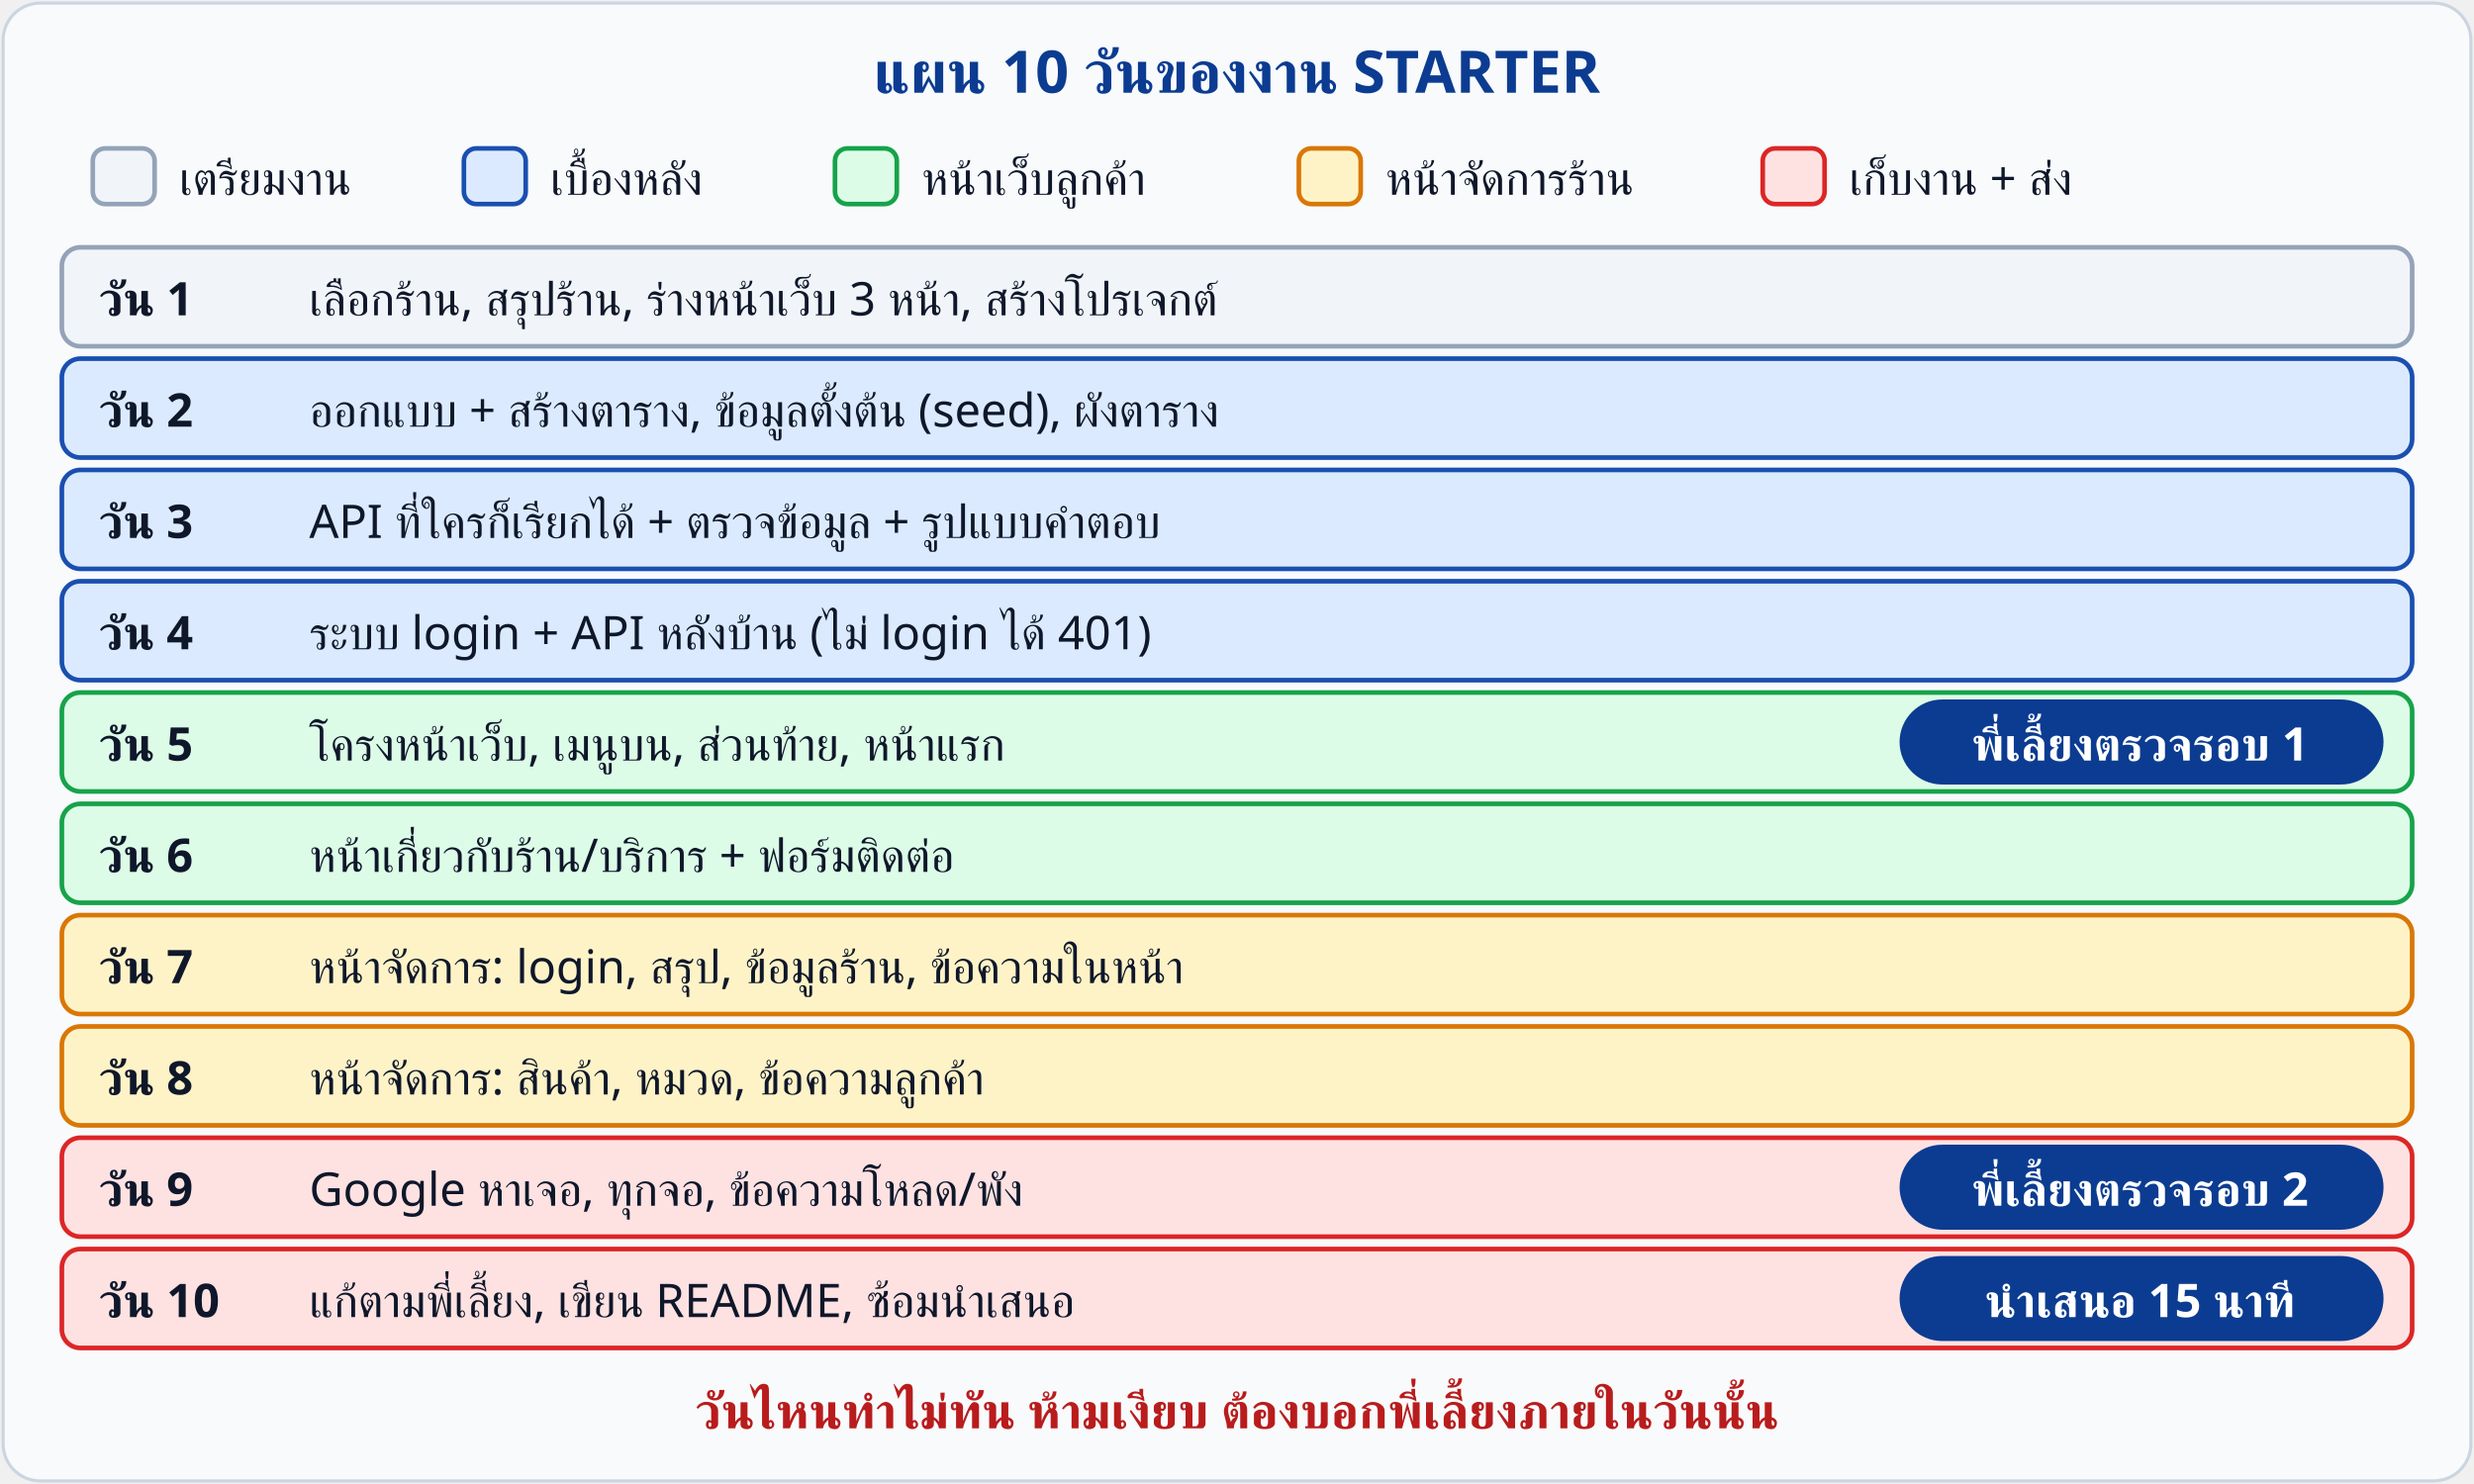
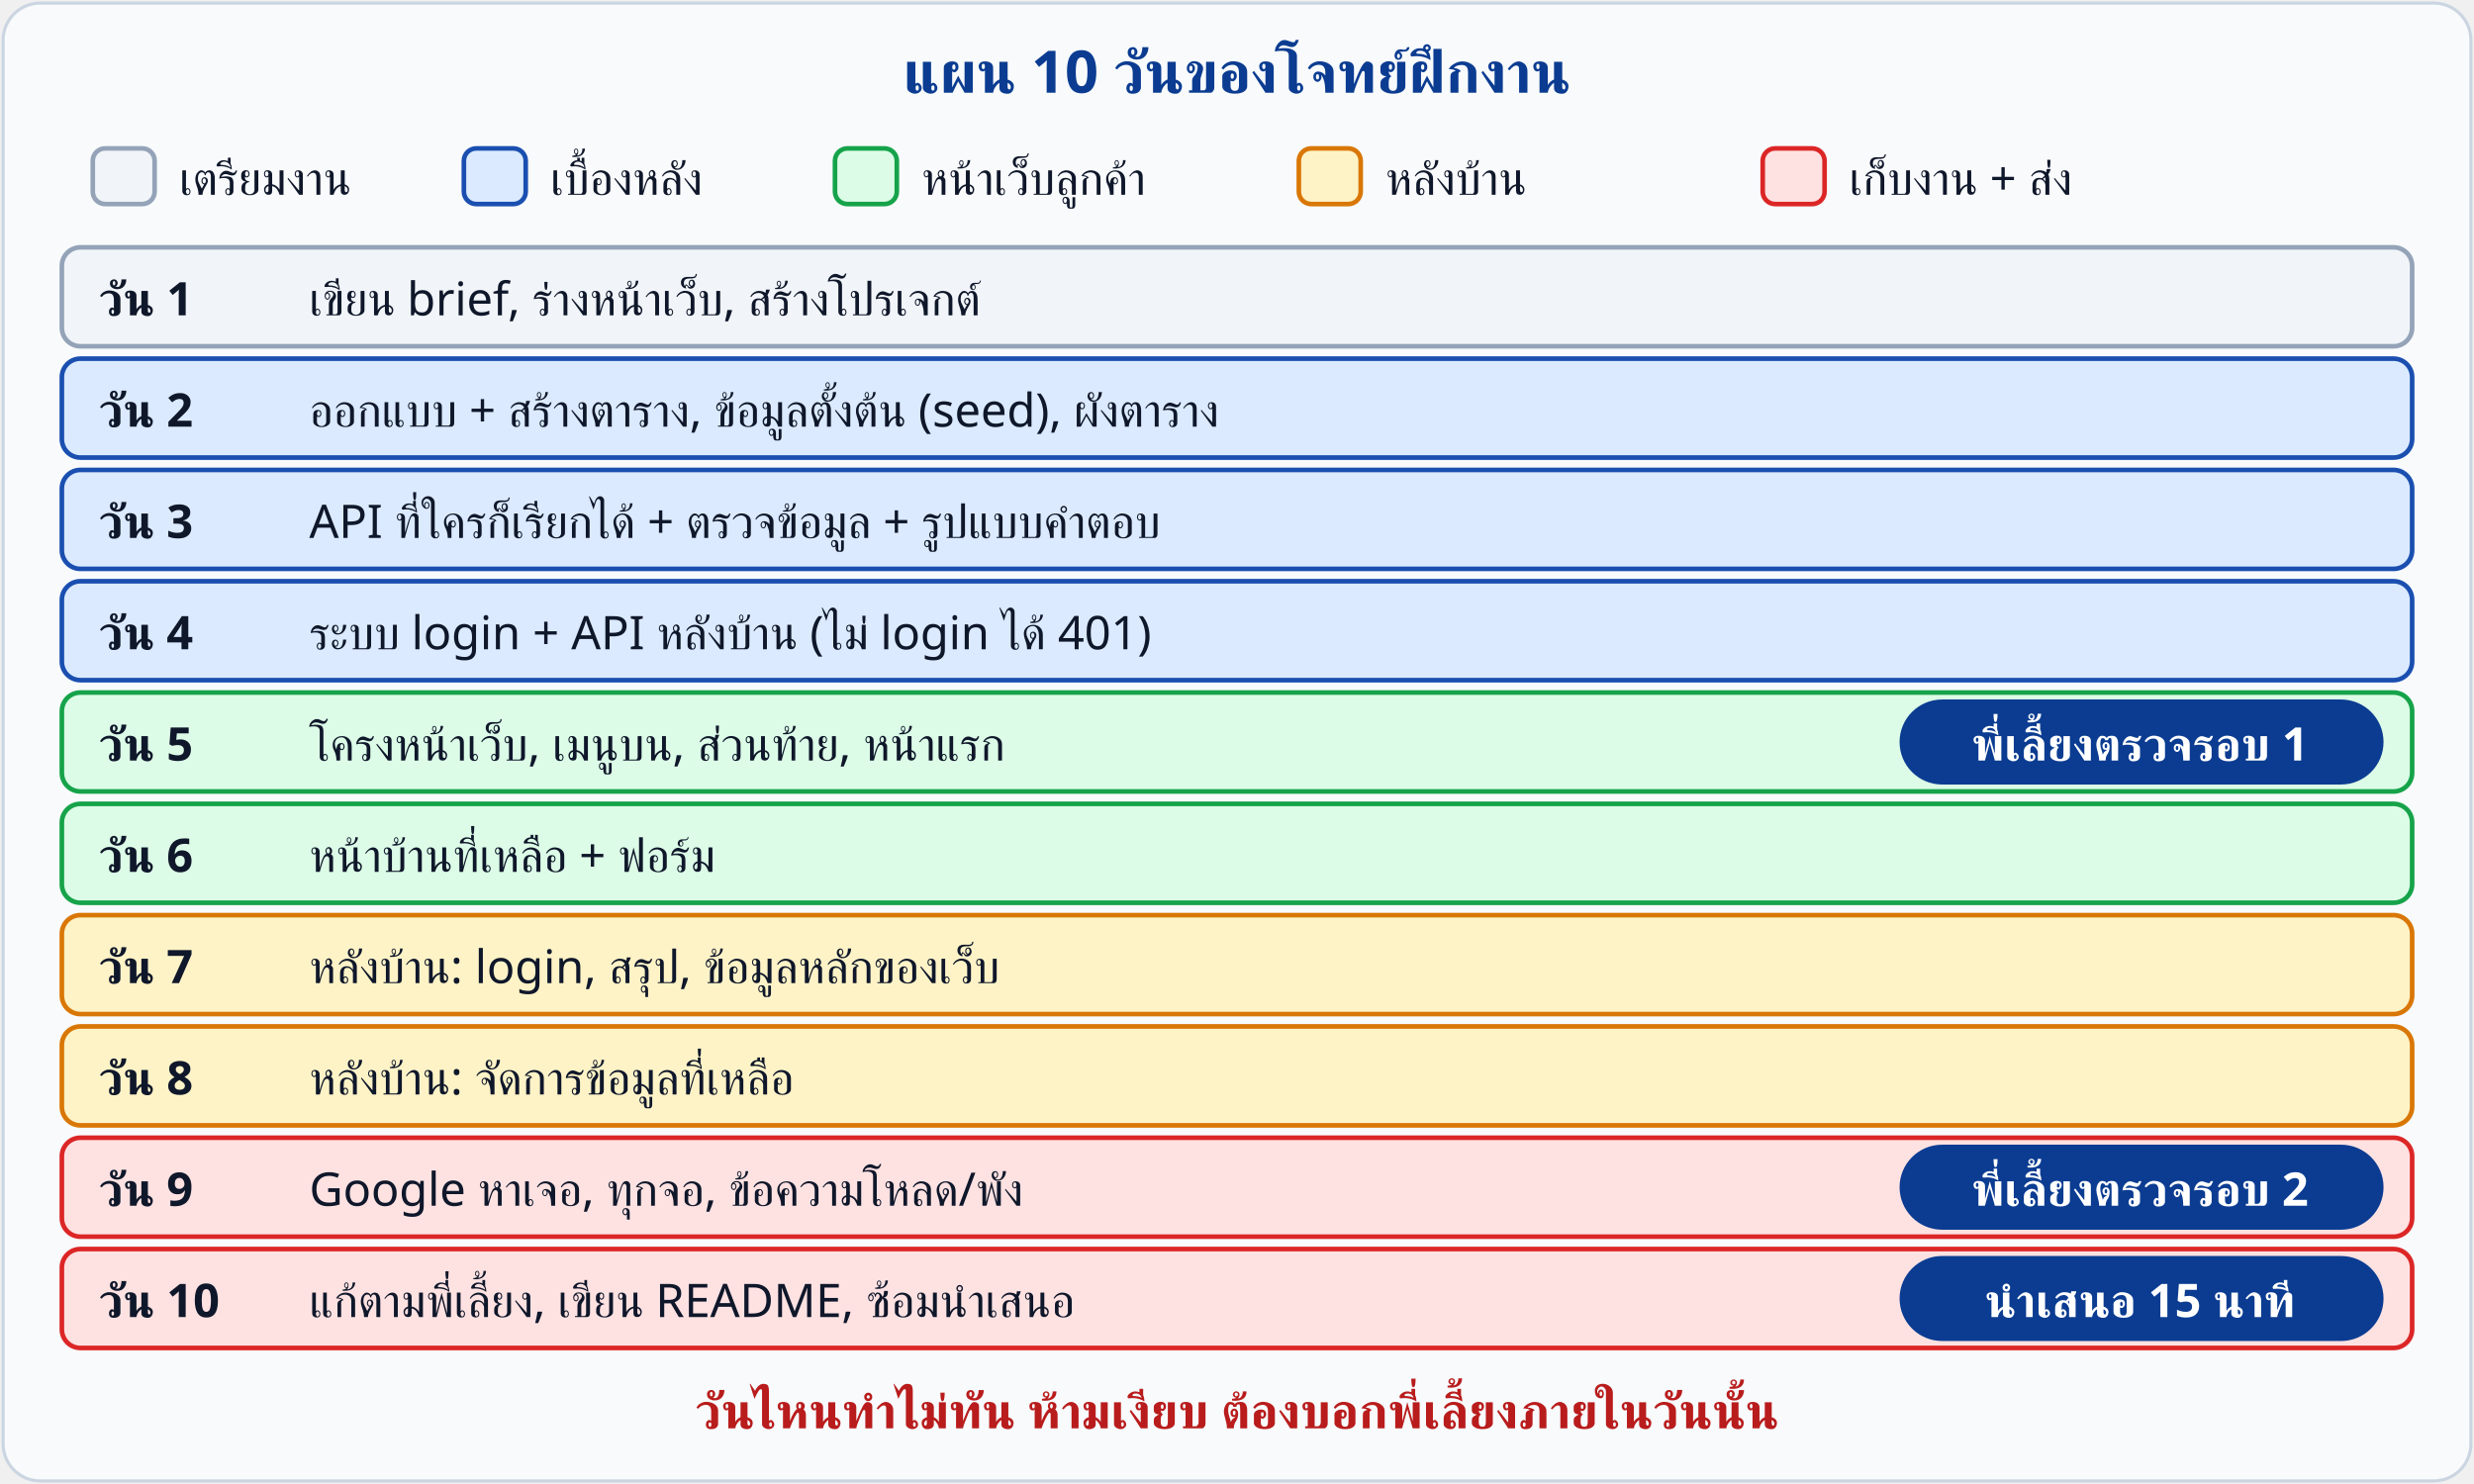
- <svg xmlns="http://www.w3.org/2000/svg" viewBox="0 0 800 480" role="img" aria-label="แผน 10 วันของงาน STARTER" font-family="'IBM Plex Sans Thai', Sarabun, sans-serif" font-size="16">
+ <svg xmlns="http://www.w3.org/2000/svg" viewBox="0 0 800 480" role="img" aria-label="แผน 10 วันของโจทย์ฝึกงาน" font-family="'IBM Plex Sans Thai', Sarabun, sans-serif" font-size="16">
  <defs>
    <marker id="an" viewBox="0 0 10 10" refX="9" refY="5" markerWidth="8" markerHeight="8" orient="auto-start-reverse">
      <path d="M0,0 L10,5 L0,10 z" fill="#0b3c91" />
    </marker>
    <marker id="ab" viewBox="0 0 10 10" refX="9" refY="5" markerWidth="8" markerHeight="8" orient="auto-start-reverse">
      <path d="M0,0 L10,5 L0,10 z" fill="#1a4fb0" />
    </marker>
    <marker id="ao" viewBox="0 0 10 10" refX="9" refY="5" markerWidth="8" markerHeight="8" orient="auto-start-reverse">
      <path d="M0,0 L10,5 L0,10 z" fill="#d97706" />
    </marker>
    <marker id="ag" viewBox="0 0 10 10" refX="9" refY="5" markerWidth="8" markerHeight="8" orient="auto-start-reverse">
      <path d="M0,0 L10,5 L0,10 z" fill="#16a34a" />
    </marker>
    <marker id="ar" viewBox="0 0 10 10" refX="9" refY="5" markerWidth="8" markerHeight="8" orient="auto-start-reverse">
      <path d="M0,0 L10,5 L0,10 z" fill="#dc2626" />
    </marker>
    <marker id="as" viewBox="0 0 10 10" refX="9" refY="5" markerWidth="8" markerHeight="8" orient="auto-start-reverse">
      <path d="M0,0 L10,5 L0,10 z" fill="#64748b" />
    </marker>
  </defs>
  <rect x="1" y="1" width="798" height="478" rx="12" fill="#f8fafc" stroke="#cbd5e1" />
-   <text x="400" y="30" font-size="19" text-anchor="middle" fill="#0b3c91" font-weight="bold">แผน 10 วันของงาน STARTER</text>
+   <text x="400" y="30" font-size="19" text-anchor="middle" fill="#0b3c91" font-weight="bold">แผน 10 วันของโจทย์ฝึกงาน</text>
  <rect x="30" y="48" width="20" height="18" rx="4" fill="#f1f5f9" stroke="#94a3b8" stroke-width="1.5" />
  <text x="58" y="63" font-size="15" text-anchor="start" fill="#0f172a">เตรียมงาน</text>
  <rect x="150" y="48" width="20" height="18" rx="4" fill="#dbeafe" stroke="#1a4fb0" stroke-width="1.5" />
  <text x="178" y="63" font-size="15" text-anchor="start" fill="#0f172a">เบื้องหลัง</text>
  <rect x="270" y="48" width="20" height="18" rx="4" fill="#dcfce7" stroke="#16a34a" stroke-width="1.5" />
  <text x="298" y="63" font-size="15" text-anchor="start" fill="#0f172a">หน้าเว็บลูกค้า</text>
  <rect x="420" y="48" width="20" height="18" rx="4" fill="#fef3c7" stroke="#d97706" stroke-width="1.5" />
-   <text x="448" y="63" font-size="15" text-anchor="start" fill="#0f172a">หน้าจัดการร้าน</text>
+   <text x="448" y="63" font-size="15" text-anchor="start" fill="#0f172a">หลังบ้าน</text>
  <rect x="570" y="48" width="20" height="18" rx="4" fill="#fee2e2" stroke="#dc2626" stroke-width="1.5" />
  <text x="598" y="63" font-size="15" text-anchor="start" fill="#0f172a">เก็บงาน + ส่ง</text>
  <rect x="20" y="80" width="760" height="32" rx="6" fill="#f1f5f9" stroke="#94a3b8" stroke-width="1.5" />
  <text x="32" y="102" font-size="15" text-anchor="start" fill="#0f172a" font-weight="bold">วัน 1</text>
-   <text x="100" y="102" font-size="15" text-anchor="start" fill="#0f172a">เลือกร้าน, สรุปร้าน, ร่างหน้าเว็บ 3 หน้า, สร้างโปรเจกต์</text>
+   <text x="100" y="102" font-size="15" text-anchor="start" fill="#0f172a">เขียน brief, ร่างหน้าเว็บ, สร้างโปรเจกต์</text>
  <rect x="20" y="116" width="760" height="32" rx="6" fill="#dbeafe" stroke="#1a4fb0" stroke-width="1.5" />
  <text x="32" y="138" font-size="15" text-anchor="start" fill="#0f172a" font-weight="bold">วัน 2</text>
  <text x="100" y="138" font-size="15" text-anchor="start" fill="#0f172a">ออกแบบ + สร้างตาราง, ข้อมูลตั้งต้น (seed), ผังตาราง</text>
  <rect x="20" y="152" width="760" height="32" rx="6" fill="#dbeafe" stroke="#1a4fb0" stroke-width="1.5" />
  <text x="32" y="174" font-size="15" text-anchor="start" fill="#0f172a" font-weight="bold">วัน 3</text>
  <text x="100" y="174" font-size="15" text-anchor="start" fill="#0f172a">API ที่ใครก็เรียกได้ + ตรวจข้อมูล + รูปแบบคำตอบ</text>
  <rect x="20" y="188" width="760" height="32" rx="6" fill="#dbeafe" stroke="#1a4fb0" stroke-width="1.5" />
  <text x="32" y="210" font-size="15" text-anchor="start" fill="#0f172a" font-weight="bold">วัน 4</text>
  <text x="100" y="210" font-size="15" text-anchor="start" fill="#0f172a">ระบบ login + API หลังบ้าน (ไม่ login ได้ 401)</text>
  <rect x="20" y="224" width="760" height="32" rx="6" fill="#dcfce7" stroke="#16a34a" stroke-width="1.5" />
  <text x="32" y="246" font-size="15" text-anchor="start" fill="#0f172a" font-weight="bold">วัน 5</text>
  <text x="100" y="246" font-size="15" text-anchor="start" fill="#0f172a">โครงหน้าเว็บ, เมนูบน, ส่วนท้าย, หน้าแรก</text>
  <rect x="615" y="227" width="155" height="26" rx="13" fill="#0b3c91" stroke="#0b3c91" stroke-width="1.5" />
  <text x="692" y="246" font-size="15" text-anchor="middle" fill="#ffffff" font-weight="bold">พี่เลี้ยงตรวจรอบ 1</text>
  <rect x="20" y="260" width="760" height="32" rx="6" fill="#dcfce7" stroke="#16a34a" stroke-width="1.5" />
  <text x="32" y="282" font-size="15" text-anchor="start" fill="#0f172a" font-weight="bold">วัน 6</text>
-   <text x="100" y="282" font-size="15" text-anchor="start" fill="#0f172a">หน้าเกี่ยวกับร้าน/บริการ + ฟอร์มติดต่อ</text>
+   <text x="100" y="282" font-size="15" text-anchor="start" fill="#0f172a">หน้าบ้านที่เหลือ + ฟอร์ม</text>
  <rect x="20" y="296" width="760" height="32" rx="6" fill="#fef3c7" stroke="#d97706" stroke-width="1.5" />
  <text x="32" y="318" font-size="15" text-anchor="start" fill="#0f172a" font-weight="bold">วัน 7</text>
-   <text x="100" y="318" font-size="15" text-anchor="start" fill="#0f172a">หน้าจัดการ: login, สรุป, ข้อมูลร้าน, ข้อความในหน้า</text>
+   <text x="100" y="318" font-size="15" text-anchor="start" fill="#0f172a">หลังบ้าน: login, สรุป, ข้อมูลหลักของเว็บ</text>
  <rect x="20" y="332" width="760" height="32" rx="6" fill="#fef3c7" stroke="#d97706" stroke-width="1.5" />
  <text x="32" y="354" font-size="15" text-anchor="start" fill="#0f172a" font-weight="bold">วัน 8</text>
-   <text x="100" y="354" font-size="15" text-anchor="start" fill="#0f172a">หน้าจัดการ: สินค้า, หมวด, ข้อความลูกค้า</text>
+   <text x="100" y="354" font-size="15" text-anchor="start" fill="#0f172a">หลังบ้าน: จัดการข้อมูลที่เหลือ</text>
  <rect x="20" y="368" width="760" height="32" rx="6" fill="#fee2e2" stroke="#dc2626" stroke-width="1.5" />
  <text x="32" y="390" font-size="15" text-anchor="start" fill="#0f172a" font-weight="bold">วัน 9</text>
  <text x="100" y="390" font-size="15" text-anchor="start" fill="#0f172a">Google หาเจอ, ทุกจอ, ข้อความโหลด/พัง</text>
  <rect x="615" y="371" width="155" height="26" rx="13" fill="#0b3c91" stroke="#0b3c91" stroke-width="1.5" />
  <text x="692" y="390" font-size="15" text-anchor="middle" fill="#ffffff" font-weight="bold">พี่เลี้ยงตรวจรอบ 2</text>
  <rect x="20" y="404" width="760" height="32" rx="6" fill="#fee2e2" stroke="#dc2626" stroke-width="1.5" />
  <text x="32" y="426" font-size="15" text-anchor="start" fill="#0f172a" font-weight="bold">วัน 10</text>
  <text x="100" y="426" font-size="15" text-anchor="start" fill="#0f172a">แก้ตามพี่เลี้ยง, เขียน README, ซ้อมนำเสนอ</text>
  <rect x="615" y="407" width="155" height="26" rx="13" fill="#0b3c91" stroke="#0b3c91" stroke-width="1.5" />
  <text x="692" y="426" font-size="15" text-anchor="middle" fill="#ffffff" font-weight="bold">นำเสนอ 15 นาที</text>
  <text x="400" y="462" font-size="16" text-anchor="middle" fill="#b91c1c" font-weight="bold">วันไหนทำไม่ทัน ห้ามเงียบ ต้องบอกพี่เลี้ยงภายในวันนั้น</text>
</svg>
